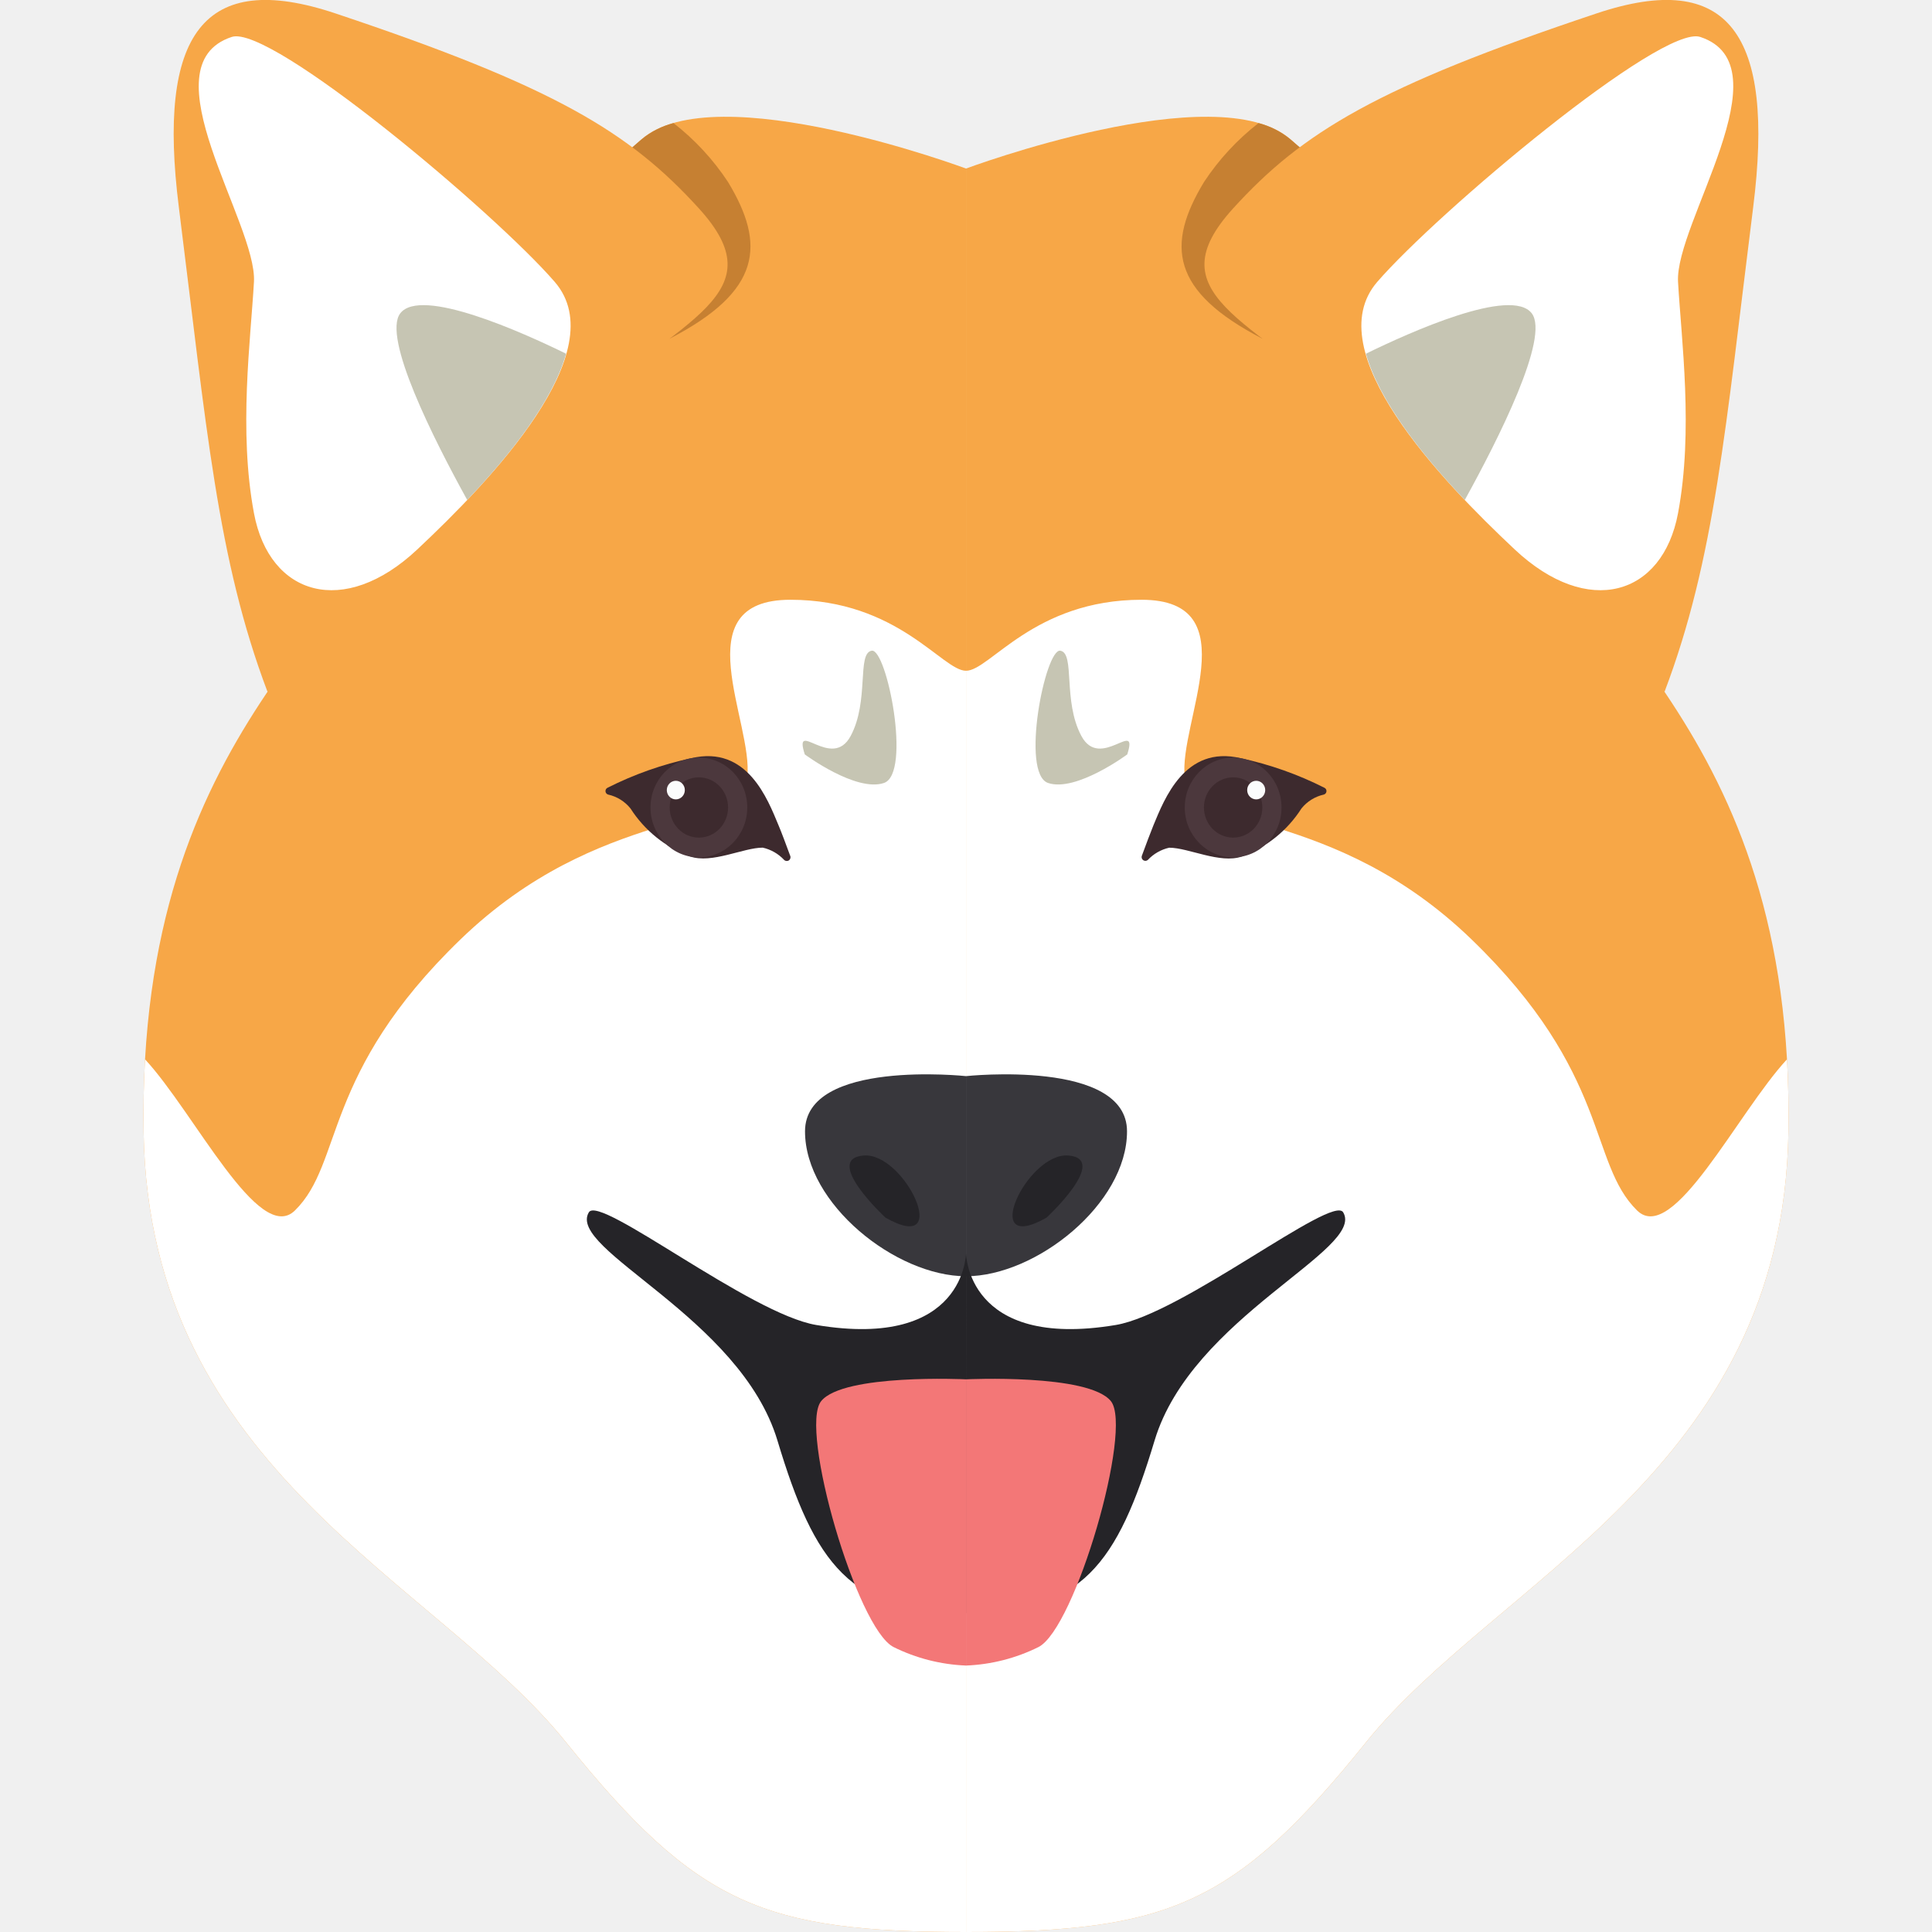
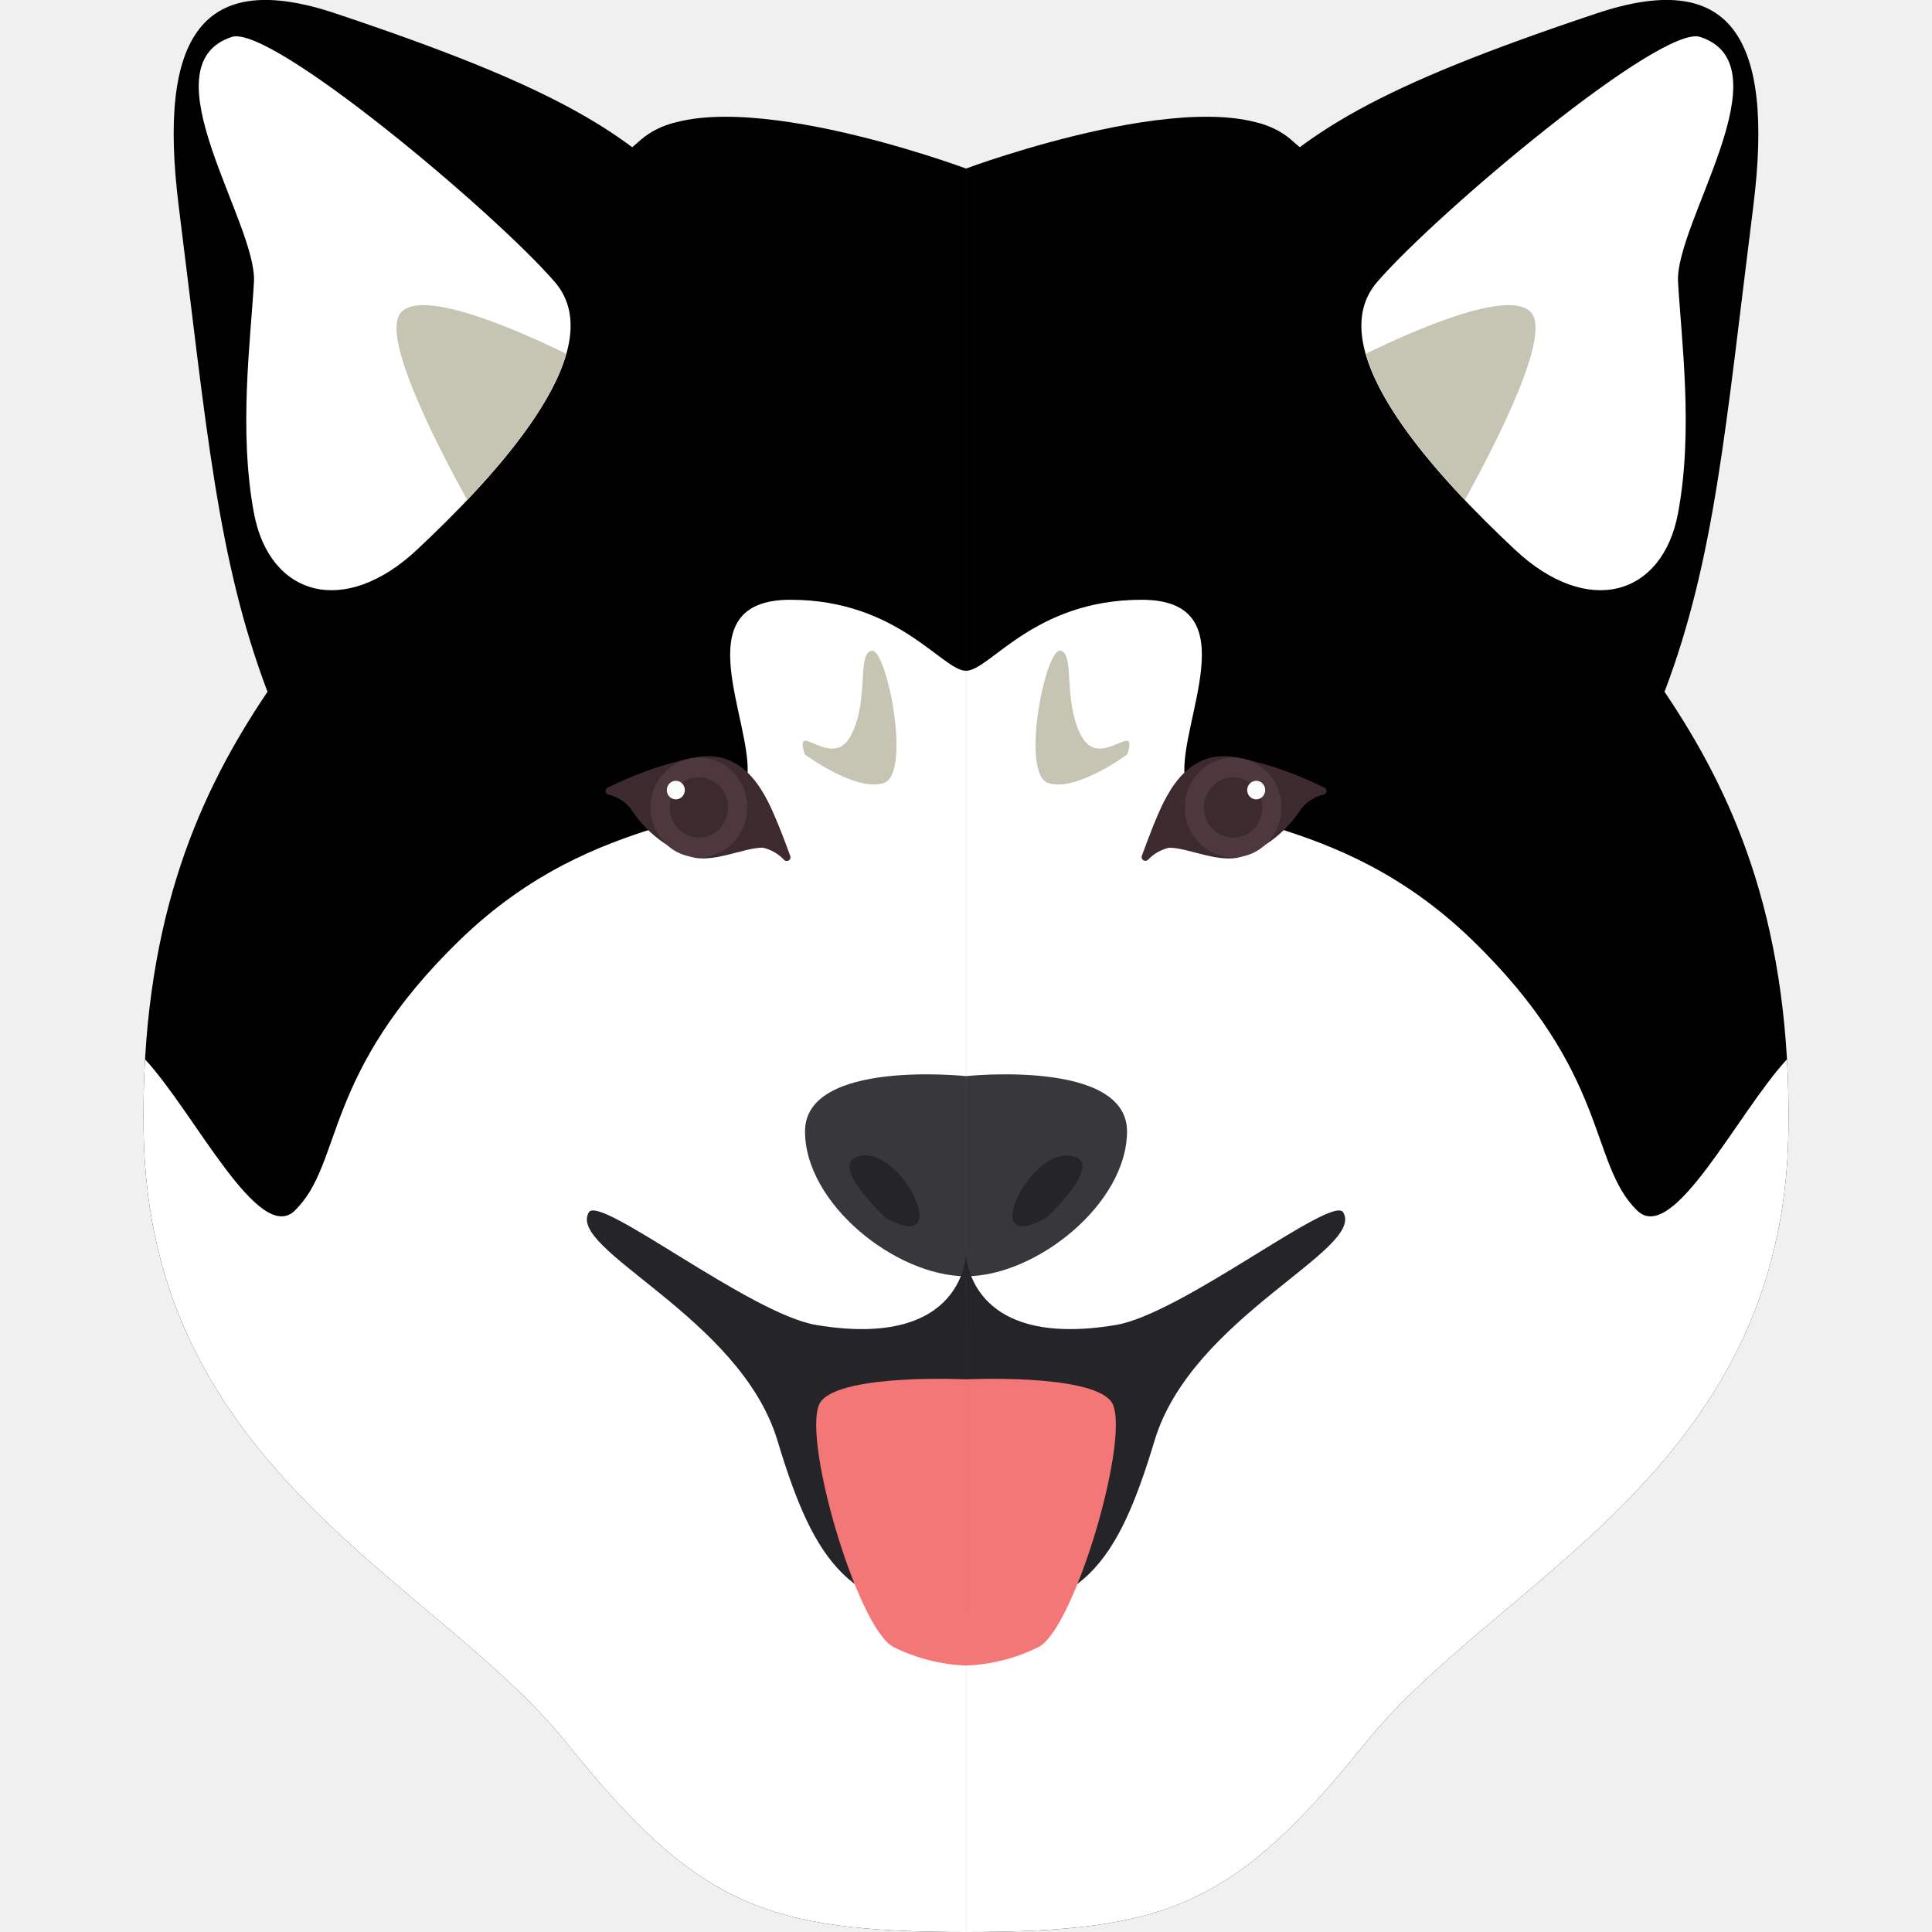
<svg xmlns="http://www.w3.org/2000/svg" width="800px" height="800px" viewBox="-7.13 0 96 96">
  <g transform="translate(-679.648 -177.845)">
-     <path d="M720.519,186.22s-12.467-4.646-16.122-1.452c-4.617,4.035-8.364,6.842-10.95,15.47s-14.129,13.451-13.792,33.889c.277,16.835,14.507,22.233,21,30.307s9.829,9.411,19.864,9.411Z" fill="#f7a747" />
+     <path d="M720.519,186.22s-12.467-4.646-16.122-1.452c-4.617,4.035-8.364,6.842-10.95,15.47s-14.129,13.451-13.792,33.889c.277,16.835,14.507,22.233,21,30.307s9.829,9.411,19.864,9.411Z" />
    <path d="M711.793,207.647c-5.36,0-1.822,6.11-2.144,8.824s-7.333,1.368-14.25,8.053-5.8,11.092-8.227,13.47c-1.786,1.748-4.985-4.851-7.447-7.512q-.1,1.737-.07,3.645c.277,16.835,14.507,22.233,21,30.307s9.829,9.411,19.864,9.411v-62.67C719.337,211.175,717.153,207.647,711.793,207.647Z" fill="#ffffff" />
    <path d="M720.519,231.317s-8-.857-8,2.744,4.516,7.2,8,7.2Z" fill="#38373c" />
    <path d="M716.517,238.349s-3.145-2.915-1.087-3.087S719.909,240.275,716.517,238.349Z" fill="#252428" />
    <path d="M720.519,240.094s0,4.831-7.441,3.589c-3.294-.55-10.76-6.494-11.3-5.6-1.122,1.859,7.522,5.194,9.371,11.341s3.615,8.577,9.371,8.577Z" fill="#252428" />
    <path d="M720.519,246.383s-6.094-.292-7.2,1.086,1.776,11.3,3.6,12.217a8.878,8.878,0,0,0,3.6.919Z" fill="#f37777" />
    <path d="M711.2,218.847c-.534-1.278-1.55-3.986-4.327-3.329a17.241,17.241,0,0,0-4.176,1.475.182.182,0,0,0,.039.334,1.965,1.965,0,0,1,1.11.689A5.994,5.994,0,0,0,706.8,220.4c1.094.379,2.657-.437,3.618-.436a2.076,2.076,0,0,1,1.062.609.186.186,0,0,0,.3-.211C711.586,219.835,711.341,219.176,711.2,218.847Z" fill="#3d2a2e" />
    <ellipse cx="2.404" cy="2.479" rx="2.404" ry="2.479" transform="translate(704.841 215.489)" fill="#4c383d" />
    <ellipse cx="1.451" cy="1.497" rx="1.451" ry="1.497" transform="translate(705.794 216.471)" fill="#3d2a2e" />
    <ellipse cx="0.448" cy="0.462" rx="0.448" ry="0.462" transform="translate(705.651 216.642)" fill="#fbfcfc" />
    <path d="M712.507,215.331s2.542,1.885,3.931,1.421.142-6.7-.606-6.574-.109,2.493-1.046,4.239S711.924,213.5,712.507,215.331Z" fill="#c6c5b3" />
-     <path d="M705.984,183.961a4.113,4.113,0,0,0-1.587.807c-1.57,1.372-3.037,2.606-4.395,3.972l5.792,5.932c4.567-2.359,4.783-4.669,2.9-7.782A12.22,12.22,0,0,0,705.984,183.961Z" fill="#c68032" />
-     <path d="M707.245,188.2c-3.447-3.791-7.162-6.048-18.06-9.689-6.575-2.2-8.861,1.037-7.781,9.625,1.38,10.971,1.906,17.479,4.407,24.086,0,0,8.878-8.693,14.844-13.647S711.074,192.412,707.245,188.2Z" fill="#f7a747" />
+     <path d="M705.984,183.961a4.113,4.113,0,0,0-1.587.807c-1.57,1.372-3.037,2.606-4.395,3.972l5.792,5.932c4.567-2.359,4.783-4.669,2.9-7.782A12.22,12.22,0,0,0,705.984,183.961Z" />
+     <path d="M707.245,188.2c-3.447-3.791-7.162-6.048-18.06-9.689-6.575-2.2-8.861,1.037-7.781,9.625,1.38,10.971,1.906,17.479,4.407,24.086,0,0,8.878-8.693,14.844-13.647S711.074,192.412,707.245,188.2Z" />
    <path d="M684.035,179.68c1.931-.635,13.064,8.721,16.048,12.173s-3.206,9.894-6.837,13.3-7.339,2.305-8.109-1.809-.165-8.587,0-11.493S679.717,181.1,684.035,179.68Z" fill="#ffffff" />
    <path d="M700.648,195.421c-2.189-1.072-7.221-3.335-8.24-2.008-.905,1.18,1.659,6.257,3.326,9.275C697.852,200.459,699.984,197.783,700.648,195.421Z" fill="#c6c5b3" />
-     <path d="M720.519,186.22s12.466-4.646,16.121-1.452c4.618,4.035,8.364,6.842,10.95,15.47s14.129,13.451,13.793,33.889c-.277,16.835-14.508,22.233-21,30.307s-9.829,9.411-19.864,9.411Z" fill="#f7a747" />
+     <path d="M720.519,186.22s12.466-4.646,16.121-1.452c4.618,4.035,8.364,6.842,10.95,15.47s14.129,13.451,13.793,33.889c-.277,16.835-14.508,22.233-21,30.307s-9.829,9.411-19.864,9.411Z" />
    <path d="M729.244,207.647c5.36,0,1.822,6.11,2.144,8.824s7.334,1.368,14.251,8.053,5.8,11.092,8.226,13.47c1.786,1.748,4.985-4.851,7.447-7.512.066,1.158.092,2.371.071,3.645-.277,16.835-14.508,22.233-21,30.307s-9.828,9.411-19.863,9.411v-62.67C721.7,211.175,723.884,207.647,729.244,207.647Z" fill="#ffffff" />
    <path d="M720.519,231.317s8-.857,8,2.744-4.517,7.2-8,7.2Z" fill="#38373c" />
    <path d="M724.521,238.349s3.144-2.915,1.086-3.087S721.128,240.275,724.521,238.349Z" fill="#252428" />
    <path d="M720.519,240.094s0,4.831,7.44,3.589c3.294-.55,10.76-6.494,11.3-5.6,1.123,1.859-7.521,5.194-9.37,11.341s-3.616,8.577-9.371,8.577Z" fill="#252428" />
    <path d="M720.519,246.383s6.093-.292,7.2,1.086-1.776,11.3-3.6,12.217a8.879,8.879,0,0,1-3.6.919Z" fill="#f37777" />
    <path d="M729.834,218.847c.534-1.278,1.551-3.986,4.328-3.329a17.209,17.209,0,0,1,4.175,1.475.182.182,0,0,1-.039.334,1.968,1.968,0,0,0-1.11.689,5.99,5.99,0,0,1-2.956,2.387c-1.093.379-2.656-.437-3.618-.436a2.08,2.08,0,0,0-1.062.609.187.187,0,0,1-.295-.211C729.451,219.835,729.7,219.176,729.834,218.847Z" fill="#3d2a2e" />
    <ellipse cx="2.404" cy="2.479" rx="2.404" ry="2.479" transform="translate(731.388 215.489)" fill="#4c383d" />
    <ellipse cx="1.451" cy="1.497" rx="1.451" ry="1.497" transform="translate(732.341 216.471)" fill="#3d2a2e" />
    <ellipse cx="0.448" cy="0.462" rx="0.448" ry="0.462" transform="translate(734.49 216.642)" fill="#fbfcfc" />
    <path d="M728.531,215.331s-2.543,1.885-3.931,1.421-.143-6.7.605-6.574.109,2.493,1.047,4.239S729.114,213.5,728.531,215.331Z" fill="#c6c5b3" />
-     <path d="M735.053,183.961a4.106,4.106,0,0,1,1.587.807c1.571,1.372,3.038,2.606,4.395,3.972l-5.791,5.932c-4.567-2.359-4.783-4.669-2.9-7.782A12.235,12.235,0,0,1,735.053,183.961Z" fill="#c68032" />
-     <path d="M733.792,188.2c3.447-3.791,7.162-6.048,18.06-9.689,6.575-2.2,8.862,1.037,7.781,9.625-1.38,10.971-1.9,17.479-4.406,24.086,0,0-8.879-8.693-14.844-13.647S729.964,192.412,733.792,188.2Z" fill="#f7a747" />
+     <path d="M735.053,183.961a4.106,4.106,0,0,1,1.587.807c1.571,1.372,3.038,2.606,4.395,3.972l-5.791,5.932c-4.567-2.359-4.783-4.669-2.9-7.782A12.235,12.235,0,0,1,735.053,183.961Z" />
+     <path d="M733.792,188.2c3.447-3.791,7.162-6.048,18.06-9.689,6.575-2.2,8.862,1.037,7.781,9.625-1.38,10.971-1.9,17.479-4.406,24.086,0,0-8.879-8.693-14.844-13.647S729.964,192.412,733.792,188.2Z" />
    <path d="M757,179.68c-1.931-.635-13.063,8.721-16.048,12.173s3.206,9.894,6.838,13.3,7.339,2.305,8.109-1.809.165-8.587,0-11.493S761.32,181.1,757,179.68Z" fill="#ffffff" />
    <path d="M740.39,195.421c2.188-1.072,7.221-3.335,8.239-2.008.906,1.18-1.659,6.257-3.326,9.275C743.185,200.459,741.053,197.783,740.39,195.421Z" fill="#c6c5b3" />
  </g>
</svg>
